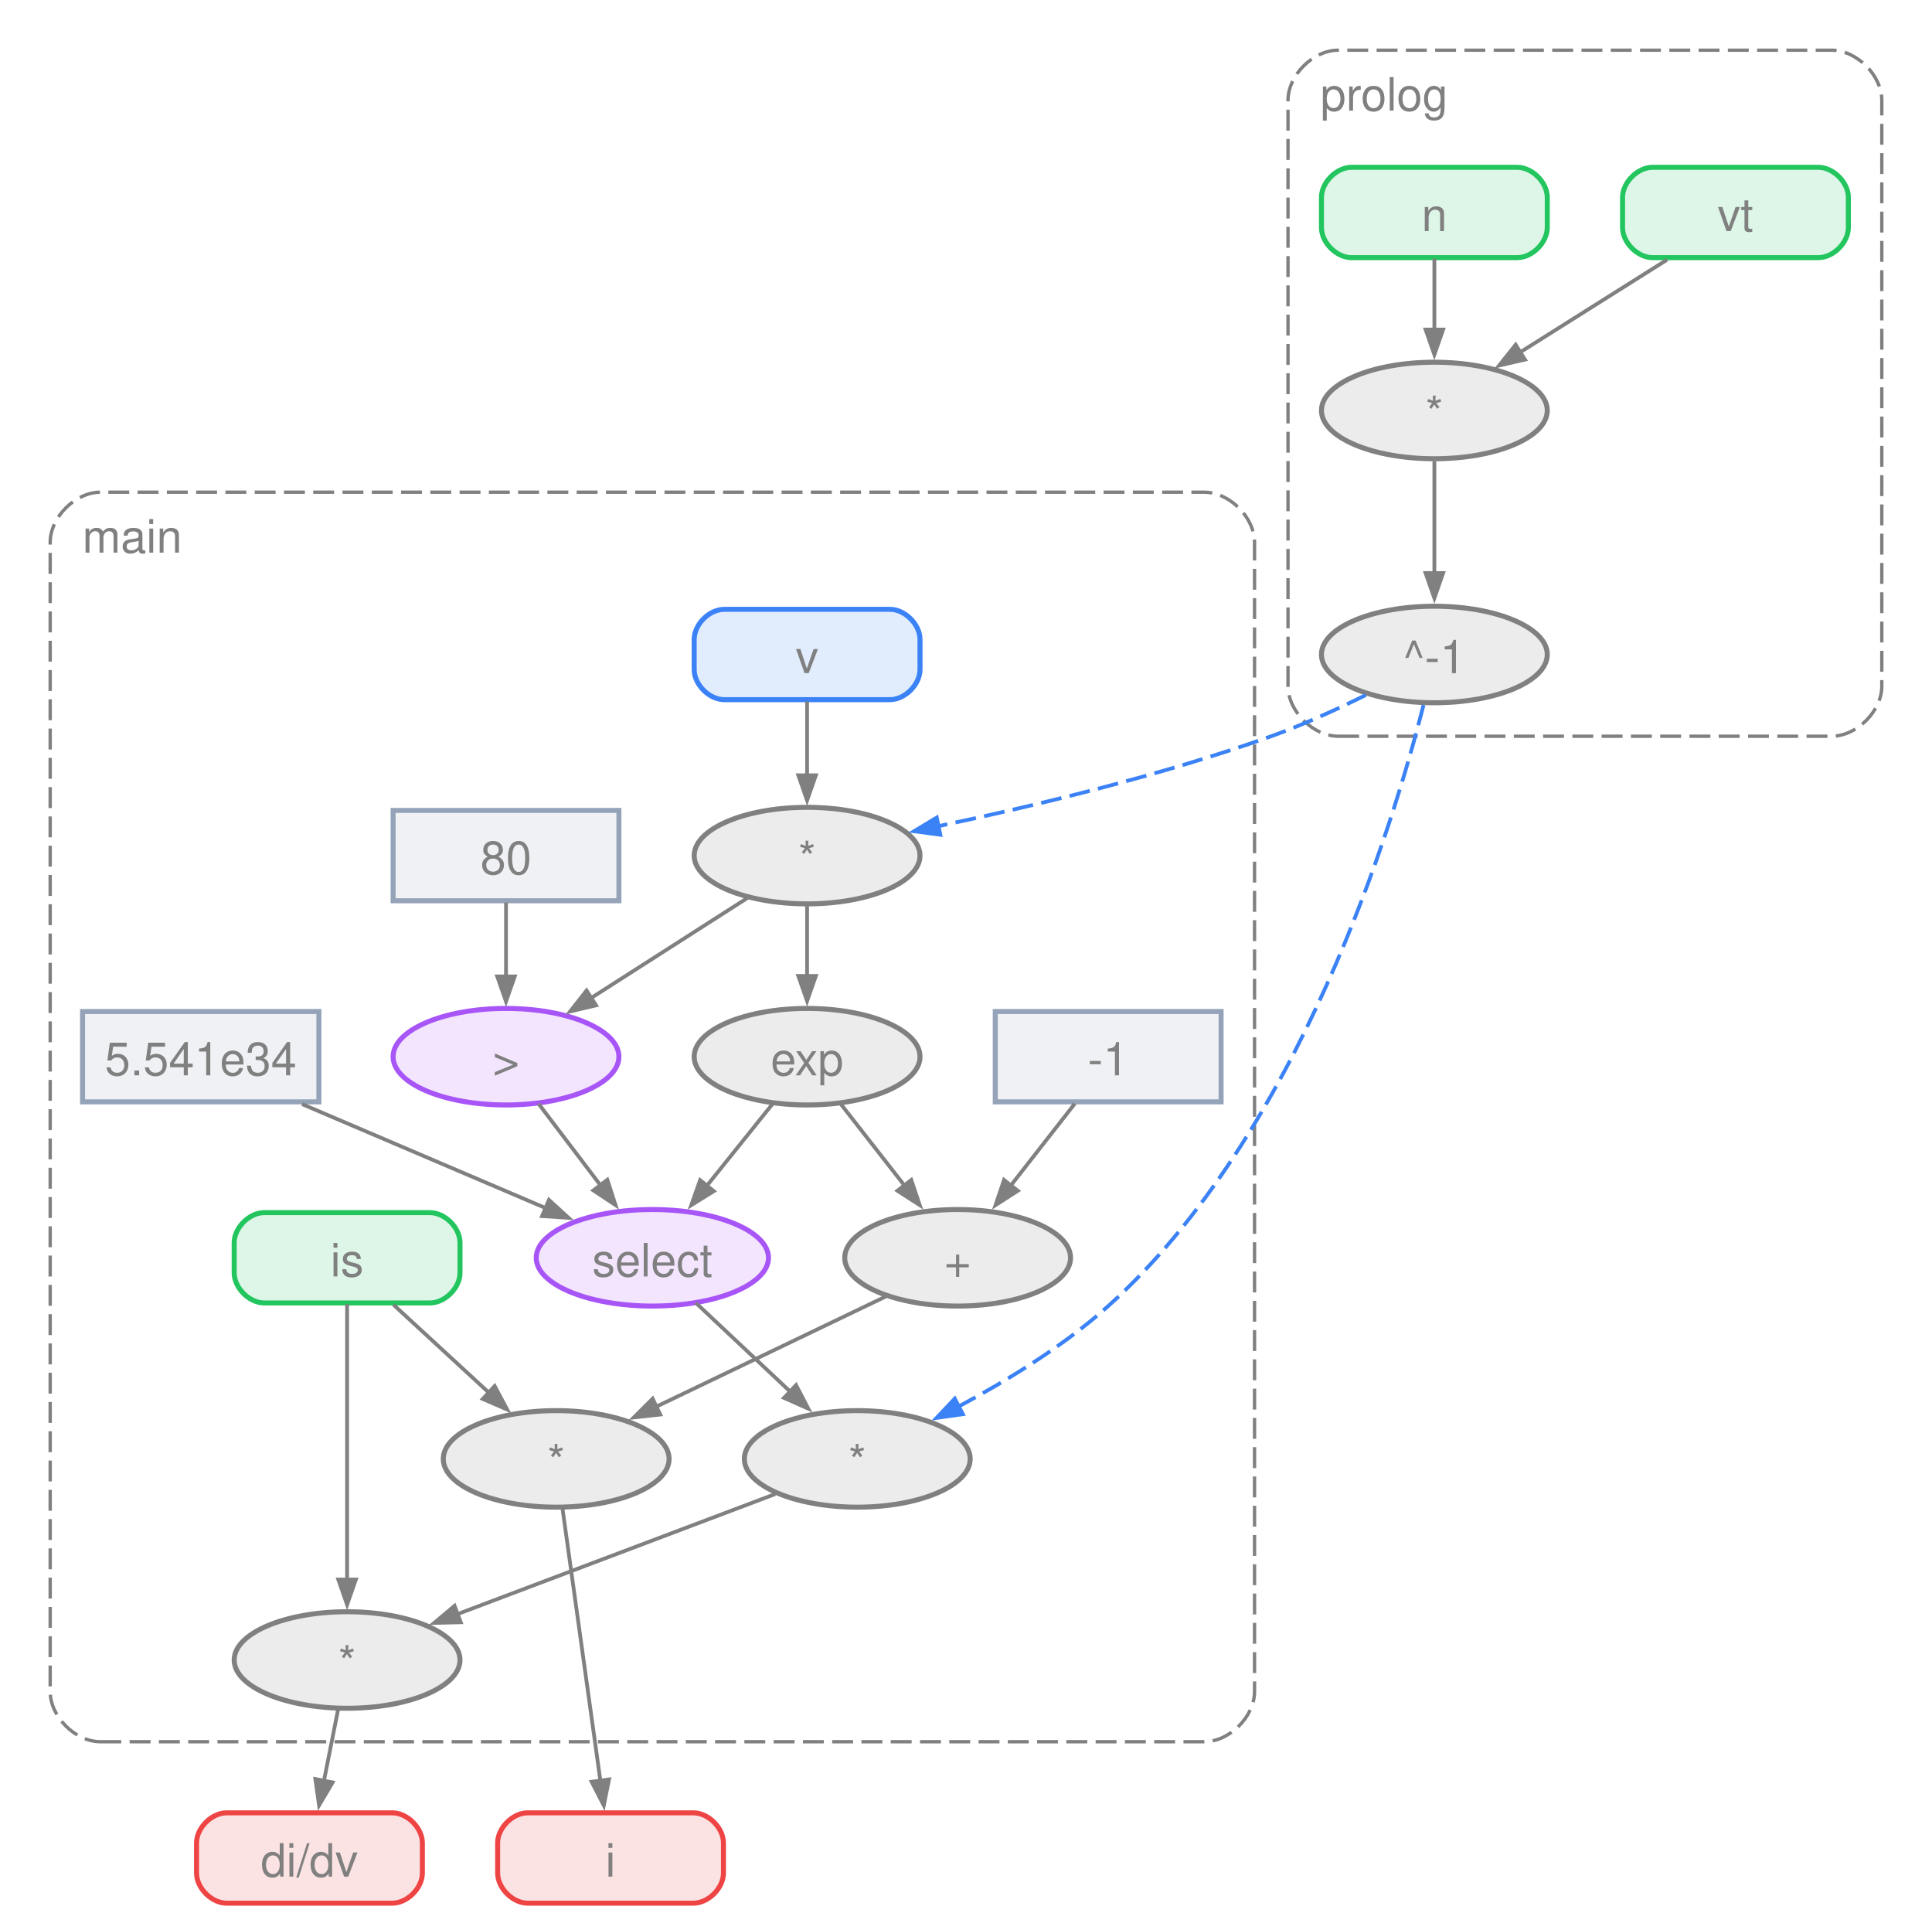
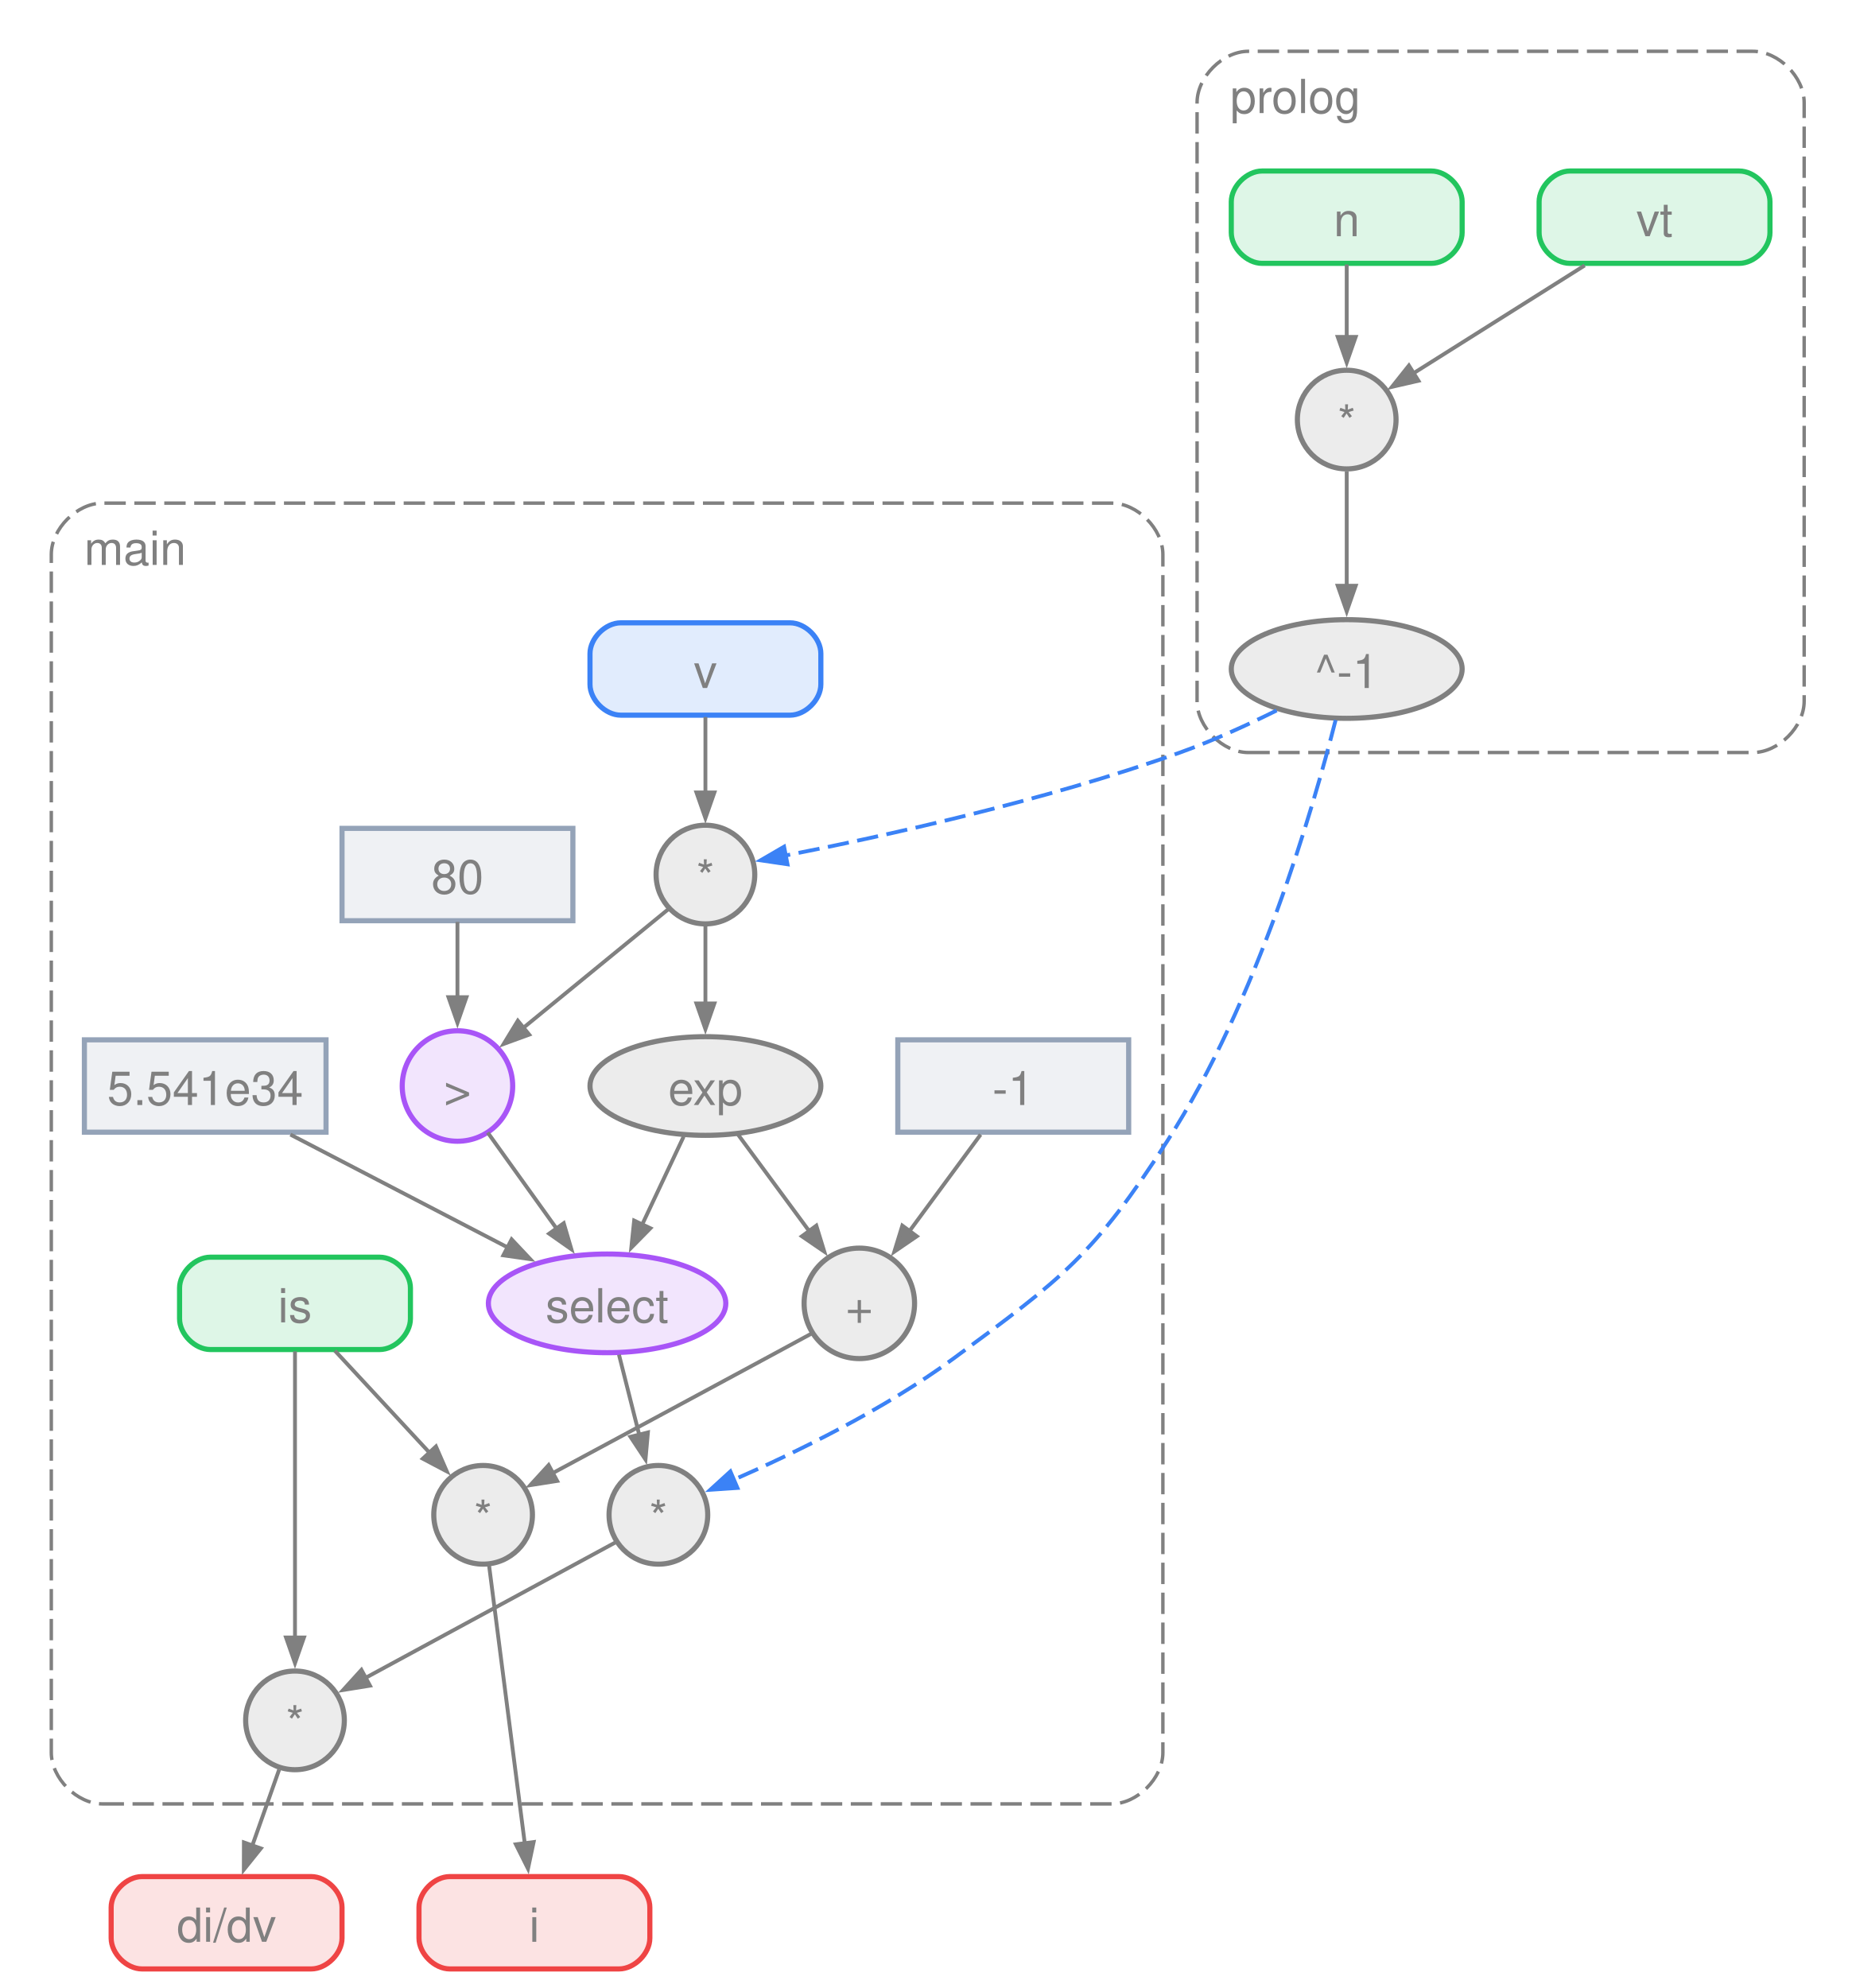
- <svg xmlns="http://www.w3.org/2000/svg" width="462pt" height="459pt" viewBox="0.00 0.00 462.00 459.00">
-   <g id="graph0" class="graph" transform="scale(1 1) rotate(0) translate(4 455.02)">
+ <svg xmlns="http://www.w3.org/2000/svg" width="434pt" height="465pt" viewBox="0.00 0.00 434.00 465.00">
+   <g id="graph0" class="graph" transform="scale(1 1) rotate(0) translate(4 460.54)">
    <g id="clust1" class="cluster">
-       <path fill="none" stroke="#808080" stroke-width="0.8" stroke-dasharray="5,2" d="M316,-279C316,-279 434,-279 434,-279 440,-279 446,-285 446,-291 446,-291 446,-431.02 446,-431.02 446,-437.02 440,-443.02 434,-443.02 434,-443.02 316,-443.02 316,-443.02 310,-443.02 304,-437.02 304,-431.02 304,-431.02 304,-291 304,-291 304,-285 310,-279 316,-279" />
-       <text xml:space="preserve" text-anchor="middle" x="327" y="-428.57" font-family="Helvetica,Arial,sans-serif" font-size="11.00" fill="#808080">prolog</text>
+       <path fill="none" stroke="#808080" stroke-width="0.8" stroke-dasharray="5,2" d="M288,-284.52C288,-284.52 406,-284.52 406,-284.52 412,-284.52 418,-290.52 418,-296.52 418,-296.52 418,-436.54 418,-436.54 418,-442.54 412,-448.54 406,-448.54 406,-448.54 288,-448.54 288,-448.54 282,-448.54 276,-442.54 276,-436.54 276,-436.54 276,-296.52 276,-296.52 276,-290.52 282,-284.52 288,-284.52" />
+       <text xml:space="preserve" text-anchor="middle" x="299" y="-434.09" font-family="Helvetica,Arial,sans-serif" font-size="11.00" fill="#808080">prolog</text>
    </g>
    <g id="clust2" class="cluster">
-       <path fill="none" stroke="#808080" stroke-width="0.8" stroke-dasharray="5,2" d="M20,-38.6C20,-38.6 284,-38.6 284,-38.6 290,-38.6 296,-44.6 296,-50.6 296,-50.6 296,-325.34 296,-325.34 296,-331.34 290,-337.34 284,-337.34 284,-337.34 20,-337.34 20,-337.34 14,-337.34 8,-331.34 8,-325.34 8,-325.34 8,-50.6 8,-50.6 8,-44.6 14,-38.6 20,-38.6" />
-       <text xml:space="preserve" text-anchor="middle" x="27.62" y="-322.89" font-family="Helvetica,Arial,sans-serif" font-size="11.00" fill="#808080">main</text>
+       <path fill="none" stroke="#808080" stroke-width="0.8" stroke-dasharray="5,2" d="M20,-38.6C20,-38.6 256,-38.6 256,-38.6 262,-38.6 268,-44.6 268,-50.6 268,-50.6 268,-330.86 268,-330.86 268,-336.86 262,-342.86 256,-342.86 256,-342.86 20,-342.86 20,-342.86 14,-342.86 8,-336.86 8,-330.86 8,-330.86 8,-50.6 8,-50.6 8,-44.6 14,-38.6 20,-38.6" />
+       <text xml:space="preserve" text-anchor="middle" x="27.62" y="-328.41" font-family="Helvetica,Arial,sans-serif" font-size="11.00" fill="#808080">main</text>
    </g>
    <g id="node1" class="node">
-       <path fill="#22c55e" fill-opacity="0.149" stroke="#22c55e" stroke-width="1.2" d="M358.8,-415.02C358.8,-415.02 319.2,-415.02 319.2,-415.02 315.6,-415.02 312,-411.42 312,-407.82 312,-407.82 312,-400.62 312,-400.62 312,-397.02 315.6,-393.42 319.2,-393.42 319.2,-393.42 358.8,-393.42 358.8,-393.42 362.4,-393.42 366,-397.02 366,-400.62 366,-400.62 366,-407.82 366,-407.82 366,-411.42 362.4,-415.02 358.8,-415.02" />
-       <text xml:space="preserve" text-anchor="middle" x="339" y="-399.77" font-family="Helvetica,Arial,sans-serif" font-size="11.00" fill="#808080">n</text>
+       <path fill="#22c55e" fill-opacity="0.149" stroke="#22c55e" stroke-width="1.2" d="M330.8,-420.54C330.8,-420.54 291.2,-420.54 291.2,-420.54 287.6,-420.54 284,-416.94 284,-413.34 284,-413.34 284,-406.14 284,-406.14 284,-402.54 287.6,-398.94 291.2,-398.94 291.2,-398.94 330.8,-398.94 330.8,-398.94 334.4,-398.94 338,-402.54 338,-406.14 338,-406.14 338,-413.34 338,-413.34 338,-416.94 334.4,-420.54 330.8,-420.54" />
+       <text xml:space="preserve" text-anchor="middle" x="311" y="-405.29" font-family="Helvetica,Arial,sans-serif" font-size="11.00" fill="#808080">n</text>
    </g>
    <g id="node3" class="node">
-       <ellipse fill="#808080" fill-opacity="0.149" stroke="#808080" stroke-width="1.2" cx="339" cy="-356.88" rx="27" ry="11.54" />
-       <text xml:space="preserve" text-anchor="middle" x="339" y="-352.43" font-family="Helvetica,Arial,sans-serif" font-size="11.00" fill="#808080">*</text>
+       <ellipse fill="#808080" fill-opacity="0.149" stroke="#808080" stroke-width="1.2" cx="311" cy="-362.4" rx="11.54" ry="11.54" />
+       <text xml:space="preserve" text-anchor="middle" x="311" y="-357.95" font-family="Helvetica,Arial,sans-serif" font-size="11.00" fill="#808080">*</text>
    </g>
    <g id="edge1" class="edge">
-       <path fill="none" stroke="#808080" stroke-width="0.9" d="M339,-393.16C339,-388.09 339,-381.8 339,-375.94" />
-       <polygon fill="#808080" stroke="#808080" stroke-width="0.9" points="341.1,-376.23 339,-370.23 336.9,-376.23 341.1,-376.23" />
+       <path fill="none" stroke="#808080" stroke-width="0.9" d="M311,-398.67C311,-393.61 311,-387.32 311,-381.45" />
+       <polygon fill="#808080" stroke="#808080" stroke-width="0.9" points="313.1,-381.74 311,-375.74 308.9,-381.74 313.1,-381.74" />
    </g>
    <g id="node2" class="node">
-       <path fill="#22c55e" fill-opacity="0.149" stroke="#22c55e" stroke-width="1.2" d="M430.8,-415.02C430.8,-415.02 391.2,-415.02 391.2,-415.02 387.6,-415.02 384,-411.42 384,-407.82 384,-407.82 384,-400.62 384,-400.62 384,-397.02 387.6,-393.42 391.2,-393.42 391.2,-393.42 430.8,-393.42 430.8,-393.42 434.4,-393.42 438,-397.02 438,-400.62 438,-400.62 438,-407.82 438,-407.82 438,-411.42 434.4,-415.02 430.8,-415.02" />
-       <text xml:space="preserve" text-anchor="middle" x="411" y="-399.77" font-family="Helvetica,Arial,sans-serif" font-size="11.00" fill="#808080">vt</text>
+       <path fill="#22c55e" fill-opacity="0.149" stroke="#22c55e" stroke-width="1.2" d="M402.8,-420.54C402.8,-420.54 363.2,-420.54 363.2,-420.54 359.6,-420.54 356,-416.94 356,-413.34 356,-413.34 356,-406.14 356,-406.14 356,-402.54 359.6,-398.94 363.2,-398.94 363.2,-398.94 402.8,-398.94 402.8,-398.94 406.4,-398.94 410,-402.54 410,-406.14 410,-406.14 410,-413.34 410,-413.34 410,-416.94 406.4,-420.54 402.8,-420.54" />
+       <text xml:space="preserve" text-anchor="middle" x="383" y="-405.29" font-family="Helvetica,Arial,sans-serif" font-size="11.00" fill="#808080">vt</text>
    </g>
    <g id="edge2" class="edge">
-       <path fill="none" stroke="#808080" stroke-width="0.9" d="M394.66,-392.93C384.16,-386.32 370.44,-377.68 359.25,-370.63" />
-       <polygon fill="#808080" stroke="#808080" stroke-width="0.9" points="360.67,-369.05 354.48,-367.63 358.44,-372.6 360.67,-369.05" />
+       <path fill="none" stroke="#808080" stroke-width="0.9" d="M366.66,-398.45C354.62,-390.86 338.34,-380.61 326.5,-373.16" />
+       <polygon fill="#808080" stroke="#808080" stroke-width="0.9" points="327.78,-371.48 321.59,-370.06 325.55,-375.04 327.78,-371.48" />
    </g>
    <g id="node4" class="node">
-       <ellipse fill="#808080" fill-opacity="0.149" stroke="#808080" stroke-width="1.2" cx="339" cy="-298.54" rx="27" ry="11.54" />
-       <text xml:space="preserve" text-anchor="middle" x="339" y="-294.09" font-family="Helvetica,Arial,sans-serif" font-size="11.00" fill="#808080">^-1</text>
+       <ellipse fill="#808080" fill-opacity="0.149" stroke="#808080" stroke-width="1.2" cx="311" cy="-304.06" rx="27" ry="11.54" />
+       <text xml:space="preserve" text-anchor="middle" x="311" y="-299.61" font-family="Helvetica,Arial,sans-serif" font-size="11.00" fill="#808080">^-1</text>
    </g>
    <g id="edge3" class="edge">
-       <path fill="none" stroke="#808080" stroke-width="0.9" d="M339,-344.75C339,-337.11 339,-326.79 339,-317.94" />
-       <polygon fill="#808080" stroke="#808080" stroke-width="0.9" points="341.1,-318.01 339,-312.01 336.9,-318.01 341.1,-318.01" />
+       <path fill="none" stroke="#808080" stroke-width="0.9" d="M311,-350.26C311,-342.62 311,-332.31 311,-323.46" />
+       <polygon fill="#808080" stroke="#808080" stroke-width="0.9" points="313.1,-323.53 311,-317.53 308.9,-323.53 313.1,-323.53" />
    </g>
    <g id="node7" class="node">
-       <ellipse fill="#808080" fill-opacity="0.149" stroke="#808080" stroke-width="1.2" cx="189" cy="-250.46" rx="27" ry="11.54" />
-       <text xml:space="preserve" text-anchor="middle" x="189" y="-246.01" font-family="Helvetica,Arial,sans-serif" font-size="11.00" fill="#808080">*</text>
+       <ellipse fill="#808080" fill-opacity="0.149" stroke="#808080" stroke-width="1.2" cx="161" cy="-255.98" rx="11.54" ry="11.54" />
+       <text xml:space="preserve" text-anchor="middle" x="161" y="-251.53" font-family="Helvetica,Arial,sans-serif" font-size="11.00" fill="#808080">*</text>
    </g>
    <g id="edge5" class="edge">
-       <path fill="none" stroke="#3b82f6" stroke-width="0.9" stroke-dasharray="5,2" d="M322.61,-288.85C315.76,-285.45 307.62,-281.73 300,-279 273.68,-269.59 242.75,-262.2 220.23,-257.46" />
-       <polygon fill="#3b82f6" stroke="#3b82f6" stroke-width="0.9" points="220.86,-255.44 214.56,-256.28 220.01,-259.56 220.86,-255.44" />
+       <path fill="none" stroke="#3b82f6" stroke-width="0.9" stroke-dasharray="5,2" d="M294.61,-294.36C287.76,-290.97 279.62,-287.24 272,-284.52 240.39,-273.21 202.12,-264.83 179.77,-260.44" />
+       <polygon fill="#3b82f6" stroke="#3b82f6" stroke-width="0.9" points="180.2,-258.38 173.91,-259.31 179.4,-262.5 180.2,-258.38" />
    </g>
    <g id="node13" class="node">
-       <ellipse fill="#808080" fill-opacity="0.149" stroke="#808080" stroke-width="1.2" cx="201" cy="-106.22" rx="27" ry="11.54" />
-       <text xml:space="preserve" text-anchor="middle" x="201" y="-101.77" font-family="Helvetica,Arial,sans-serif" font-size="11.00" fill="#808080">*</text>
+       <ellipse fill="#808080" fill-opacity="0.149" stroke="#808080" stroke-width="1.2" cx="150" cy="-106.22" rx="11.54" ry="11.54" />
+       <text xml:space="preserve" text-anchor="middle" x="150" y="-101.77" font-family="Helvetica,Arial,sans-serif" font-size="11.00" fill="#808080">*</text>
    </g>
    <g id="edge12" class="edge">
-       <path fill="none" stroke="#3b82f6" stroke-width="0.9" stroke-dasharray="5,2" d="M336.41,-286.46C329.31,-258.43 306.91,-183.96 261,-142.76 250.38,-133.23 236.82,-124.94 225.28,-118.77" />
-       <polygon fill="#3b82f6" stroke="#3b82f6" stroke-width="0.9" points="226.26,-116.91 219.96,-116.02 224.32,-120.64 226.26,-116.91" />
+       <path fill="none" stroke="#3b82f6" stroke-width="0.9" stroke-dasharray="5,2" d="M308.4,-292.11C303.2,-271.6 290.15,-226.46 269,-193.6 251.85,-166.95 244.52,-161.55 219,-142.76 202.77,-130.81 181.96,-120.7 167.46,-114.35" />
+       <polygon fill="#3b82f6" stroke="#3b82f6" stroke-width="0.9" points="168.49,-112.51 162.14,-112.08 166.84,-116.37 168.49,-112.51" />
    </g>
    <g id="node5" class="node">
-       <path fill="#3b82f6" fill-opacity="0.149" stroke="#3b82f6" stroke-width="1.2" d="M208.8,-309.34C208.8,-309.34 169.2,-309.34 169.2,-309.34 165.6,-309.34 162,-305.74 162,-302.14 162,-302.14 162,-294.94 162,-294.94 162,-291.34 165.6,-287.74 169.2,-287.74 169.2,-287.74 208.8,-287.74 208.8,-287.74 212.4,-287.74 216,-291.34 216,-294.94 216,-294.94 216,-302.14 216,-302.14 216,-305.74 212.4,-309.34 208.8,-309.34" />
-       <text xml:space="preserve" text-anchor="middle" x="189" y="-294.09" font-family="Helvetica,Arial,sans-serif" font-size="11.00" fill="#808080">v</text>
+       <path fill="#3b82f6" fill-opacity="0.149" stroke="#3b82f6" stroke-width="1.2" d="M180.8,-314.86C180.8,-314.86 141.2,-314.86 141.2,-314.86 137.6,-314.86 134,-311.26 134,-307.66 134,-307.66 134,-300.46 134,-300.46 134,-296.86 137.6,-293.26 141.2,-293.26 141.2,-293.26 180.8,-293.26 180.8,-293.26 184.4,-293.26 188,-296.86 188,-300.46 188,-300.46 188,-307.66 188,-307.66 188,-311.26 184.4,-314.86 180.8,-314.86" />
+       <text xml:space="preserve" text-anchor="middle" x="161" y="-299.61" font-family="Helvetica,Arial,sans-serif" font-size="11.00" fill="#808080">v</text>
    </g>
    <g id="edge4" class="edge">
-       <path fill="none" stroke="#808080" stroke-width="0.9" d="M189,-287.31C189,-282.09 189,-275.59 189,-269.55" />
-       <polygon fill="#808080" stroke="#808080" stroke-width="0.9" points="191.1,-269.66 189,-263.66 186.9,-269.66 191.1,-269.66" />
+       <path fill="none" stroke="#808080" stroke-width="0.9" d="M161,-292.83C161,-287.61 161,-281.1 161,-275.07" />
+       <polygon fill="#808080" stroke="#808080" stroke-width="0.9" points="163.1,-275.18 161,-269.18 158.9,-275.18 163.1,-275.18" />
    </g>
    <g id="node6" class="node">
-       <path fill="#22c55e" fill-opacity="0.149" stroke="#22c55e" stroke-width="1.2" d="M98.8,-165.1C98.8,-165.1 59.2,-165.1 59.2,-165.1 55.6,-165.1 52,-161.5 52,-157.9 52,-157.9 52,-150.7 52,-150.7 52,-147.1 55.6,-143.5 59.2,-143.5 59.2,-143.5 98.8,-143.5 98.8,-143.5 102.4,-143.5 106,-147.1 106,-150.7 106,-150.7 106,-157.9 106,-157.9 106,-161.5 102.4,-165.1 98.8,-165.1" />
-       <text xml:space="preserve" text-anchor="middle" x="79" y="-149.85" font-family="Helvetica,Arial,sans-serif" font-size="11.00" fill="#808080">is</text>
+       <path fill="#22c55e" fill-opacity="0.149" stroke="#22c55e" stroke-width="1.2" d="M84.8,-166.48C84.8,-166.48 45.2,-166.48 45.2,-166.48 41.6,-166.48 38,-162.88 38,-159.28 38,-159.28 38,-152.08 38,-152.08 38,-148.48 41.6,-144.88 45.2,-144.88 45.2,-144.88 84.8,-144.88 84.8,-144.88 88.4,-144.88 92,-148.48 92,-152.08 92,-152.08 92,-159.28 92,-159.28 92,-162.88 88.4,-166.48 84.8,-166.48" />
+       <text xml:space="preserve" text-anchor="middle" x="65" y="-151.23" font-family="Helvetica,Arial,sans-serif" font-size="11.00" fill="#808080">is</text>
    </g>
    <g id="node16" class="node">
-       <ellipse fill="#808080" fill-opacity="0.149" stroke="#808080" stroke-width="1.2" cx="79" cy="-58.14" rx="27" ry="11.54" />
-       <text xml:space="preserve" text-anchor="middle" x="79" y="-53.69" font-family="Helvetica,Arial,sans-serif" font-size="11.00" fill="#808080">*</text>
+       <ellipse fill="#808080" fill-opacity="0.149" stroke="#808080" stroke-width="1.2" cx="65" cy="-58.14" rx="11.54" ry="11.54" />
+       <text xml:space="preserve" text-anchor="middle" x="65" y="-53.69" font-family="Helvetica,Arial,sans-serif" font-size="11.00" fill="#808080">*</text>
    </g>
    <g id="edge16" class="edge">
-       <path fill="none" stroke="#808080" stroke-width="0.9" d="M79,-143.22C79,-127.48 79,-96.81 79,-77.18" />
-       <polygon fill="#808080" stroke="#808080" stroke-width="0.9" points="81.1,-77.37 79,-71.37 76.9,-77.37 81.1,-77.37" />
+       <path fill="none" stroke="#808080" stroke-width="0.9" d="M65,-144.45C65,-128.48 65,-97.36 65,-77.44" />
+       <polygon fill="#808080" stroke="#808080" stroke-width="0.9" points="67.1,-77.53 65,-71.53 62.9,-77.53 67.1,-77.53" />
    </g>
    <g id="node17" class="node">
-       <ellipse fill="#808080" fill-opacity="0.149" stroke="#808080" stroke-width="1.2" cx="129" cy="-106.22" rx="27" ry="11.54" />
-       <text xml:space="preserve" text-anchor="middle" x="129" y="-101.77" font-family="Helvetica,Arial,sans-serif" font-size="11.00" fill="#808080">*</text>
+       <ellipse fill="#808080" fill-opacity="0.149" stroke="#808080" stroke-width="1.2" cx="109" cy="-106.22" rx="11.54" ry="11.54" />
+       <text xml:space="preserve" text-anchor="middle" x="109" y="-101.77" font-family="Helvetica,Arial,sans-serif" font-size="11.00" fill="#808080">*</text>
    </g>
    <g id="edge18" class="edge">
-       <path fill="none" stroke="#808080" stroke-width="0.9" d="M90.1,-143.07C96.79,-136.9 105.44,-128.94 112.88,-122.08" />
-       <polygon fill="#808080" stroke="#808080" stroke-width="0.9" points="114.29,-123.64 117.28,-118.02 111.44,-120.55 114.29,-123.64" />
+       <path fill="none" stroke="#808080" stroke-width="0.9" d="M74.33,-144.61C80.89,-137.54 89.73,-128.01 96.84,-120.34" />
+       <polygon fill="#808080" stroke="#808080" stroke-width="0.9" points="97.97,-122.21 100.51,-116.38 94.89,-119.35 97.97,-122.21" />
    </g>
    <g id="node9" class="node">
-       <ellipse fill="#a855f7" fill-opacity="0.149" stroke="#a855f7" stroke-width="1.2" cx="117" cy="-202.38" rx="27" ry="11.54" />
-       <text xml:space="preserve" text-anchor="middle" x="117" y="-197.93" font-family="Helvetica,Arial,sans-serif" font-size="11.00" fill="#808080">&gt;</text>
+       <ellipse fill="#a855f7" fill-opacity="0.149" stroke="#a855f7" stroke-width="1.2" cx="103" cy="-206.52" rx="12.92" ry="12.92" />
+       <text xml:space="preserve" text-anchor="middle" x="103" y="-202.07" font-family="Helvetica,Arial,sans-serif" font-size="11.00" fill="#808080">&gt;</text>
    </g>
    <g id="edge6" class="edge">
-       <path fill="none" stroke="#808080" stroke-width="0.9" d="M174.78,-240.36C164.03,-233.48 149.13,-223.94 137.15,-216.28" />
-       <polygon fill="#808080" stroke="#808080" stroke-width="0.9" points="138.53,-214.66 132.34,-213.2 136.26,-218.2 138.53,-214.66" />
+       <path fill="none" stroke="#808080" stroke-width="0.9" d="M152.44,-247.97C143.51,-240.66 129.31,-229.04 118.42,-220.13" />
+       <polygon fill="#808080" stroke="#808080" stroke-width="0.9" points="119.78,-218.54 113.81,-216.36 117.12,-221.79 119.78,-218.54" />
    </g>
    <g id="node10" class="node">
-       <ellipse fill="#808080" fill-opacity="0.149" stroke="#808080" stroke-width="1.2" cx="189" cy="-202.38" rx="27" ry="11.54" />
-       <text xml:space="preserve" text-anchor="middle" x="189" y="-197.93" font-family="Helvetica,Arial,sans-serif" font-size="11.00" fill="#808080">exp</text>
+       <ellipse fill="#808080" fill-opacity="0.149" stroke="#808080" stroke-width="1.2" cx="161" cy="-206.52" rx="27" ry="11.54" />
+       <text xml:space="preserve" text-anchor="middle" x="161" y="-202.07" font-family="Helvetica,Arial,sans-serif" font-size="11.00" fill="#808080">exp</text>
    </g>
    <g id="edge8" class="edge">
-       <path fill="none" stroke="#808080" stroke-width="0.9" d="M189,-238.77C189,-233.61 189,-227.28 189,-221.4" />
-       <polygon fill="#808080" stroke="#808080" stroke-width="0.9" points="191.1,-221.69 189,-215.69 186.9,-221.69 191.1,-221.69" />
+       <path fill="none" stroke="#808080" stroke-width="0.9" d="M161,-243.97C161,-238.58 161,-231.94 161,-225.82" />
+       <polygon fill="#808080" stroke="#808080" stroke-width="0.9" points="163.1,-225.83 161,-219.83 158.9,-225.83 163.1,-225.83" />
    </g>
    <g id="node8" class="node">
-       <polygon fill="#94a3b8" fill-opacity="0.149" stroke="#94a3b8" stroke-width="1.2" points="144,-261.26 90,-261.26 90,-239.66 144,-239.66 144,-261.26" />
-       <text xml:space="preserve" text-anchor="middle" x="117" y="-246.01" font-family="Helvetica,Arial,sans-serif" font-size="11.00" fill="#808080">80</text>
+       <polygon fill="#94a3b8" fill-opacity="0.149" stroke="#94a3b8" stroke-width="1.2" points="130,-266.78 76,-266.78 76,-245.18 130,-245.18 130,-266.78" />
+       <text xml:space="preserve" text-anchor="middle" x="103" y="-251.53" font-family="Helvetica,Arial,sans-serif" font-size="11.00" fill="#808080">80</text>
    </g>
    <g id="edge7" class="edge">
-       <path fill="none" stroke="#808080" stroke-width="0.9" d="M117,-239.23C117,-234.01 117,-227.51 117,-221.47" />
-       <polygon fill="#808080" stroke="#808080" stroke-width="0.9" points="119.1,-221.58 117,-215.58 114.9,-221.58 119.1,-221.58" />
+       <path fill="none" stroke="#808080" stroke-width="0.9" d="M103,-244.91C103,-239.67 103,-233.08 103,-226.9" />
+       <polygon fill="#808080" stroke="#808080" stroke-width="0.9" points="105.1,-227.29 103,-221.29 100.9,-227.29 105.1,-227.29" />
    </g>
    <g id="node12" class="node">
-       <ellipse fill="#a855f7" fill-opacity="0.149" stroke="#a855f7" stroke-width="1.2" cx="152" cy="-154.3" rx="27.77" ry="11.54" />
-       <text xml:space="preserve" text-anchor="middle" x="152" y="-149.85" font-family="Helvetica,Arial,sans-serif" font-size="11.00" fill="#808080">select</text>
+       <ellipse fill="#a855f7" fill-opacity="0.149" stroke="#a855f7" stroke-width="1.2" cx="138" cy="-155.68" rx="27.77" ry="11.54" />
+       <text xml:space="preserve" text-anchor="middle" x="138" y="-151.23" font-family="Helvetica,Arial,sans-serif" font-size="11.00" fill="#808080">select</text>
    </g>
    <g id="edge9" class="edge">
-       <path fill="none" stroke="#808080" stroke-width="0.9" d="M124.77,-191.15C129.15,-185.39 134.72,-178.05 139.68,-171.52" />
-       <polygon fill="#808080" stroke="#808080" stroke-width="0.9" points="141.23,-172.95 143.19,-166.9 137.89,-170.41 141.23,-172.95" />
+       <path fill="none" stroke="#808080" stroke-width="0.9" d="M110.08,-195.63C114.7,-189.19 120.84,-180.62 126.19,-173.16" />
+       <polygon fill="#808080" stroke="#808080" stroke-width="0.9" points="127.86,-174.43 129.65,-168.33 124.45,-171.98 127.86,-174.43" />
    </g>
    <g id="edge11" class="edge">
-       <path fill="none" stroke="#808080" stroke-width="0.9" d="M180.79,-191.15C176.16,-185.39 170.27,-178.05 165.03,-171.52" />
-       <polygon fill="#808080" stroke="#808080" stroke-width="0.9" points="166.69,-170.24 161.3,-166.88 163.42,-172.87 166.69,-170.24" />
+       <path fill="none" stroke="#808080" stroke-width="0.9" d="M155.9,-194.68C153.04,-188.61 149.41,-180.9 146.16,-174.01" />
+       <polygon fill="#808080" stroke="#808080" stroke-width="0.9" points="148.13,-173.25 143.67,-168.72 144.33,-175.04 148.13,-173.25" />
    </g>
    <g id="node15" class="node">
-       <ellipse fill="#808080" fill-opacity="0.149" stroke="#808080" stroke-width="1.2" cx="225" cy="-154.3" rx="27" ry="11.54" />
-       <text xml:space="preserve" text-anchor="middle" x="225" y="-149.85" font-family="Helvetica,Arial,sans-serif" font-size="11.00" fill="#808080">+</text>
+       <ellipse fill="#808080" fill-opacity="0.149" stroke="#808080" stroke-width="1.2" cx="197" cy="-155.68" rx="12.92" ry="12.92" />
+       <text xml:space="preserve" text-anchor="middle" x="197" y="-151.23" font-family="Helvetica,Arial,sans-serif" font-size="11.00" fill="#808080">+</text>
    </g>
    <g id="edge14" class="edge">
-       <path fill="none" stroke="#808080" stroke-width="0.9" d="M196.99,-191.15C201.49,-185.39 207.22,-178.05 212.33,-171.52" />
-       <polygon fill="#808080" stroke="#808080" stroke-width="0.9" points="213.91,-172.91 215.94,-166.89 210.6,-170.33 213.91,-172.91" />
+       <path fill="none" stroke="#808080" stroke-width="0.9" d="M168.63,-195.16C173.47,-188.6 179.82,-179.98 185.29,-172.56" />
+       <polygon fill="#808080" stroke="#808080" stroke-width="0.9" points="186.94,-173.86 188.81,-167.78 183.56,-171.37 186.94,-173.86" />
    </g>
    <g id="node11" class="node">
-       <polygon fill="#94a3b8" fill-opacity="0.149" stroke="#94a3b8" stroke-width="1.2" points="72.26,-213.18 15.74,-213.18 15.74,-191.58 72.26,-191.58 72.26,-213.18" />
-       <text xml:space="preserve" text-anchor="middle" x="44" y="-197.93" font-family="Helvetica,Arial,sans-serif" font-size="11.00" fill="#808080">5.541e34</text>
+       <polygon fill="#94a3b8" fill-opacity="0.149" stroke="#94a3b8" stroke-width="1.2" points="72.26,-217.32 15.74,-217.32 15.74,-195.72 72.26,-195.72 72.26,-217.32" />
+       <text xml:space="preserve" text-anchor="middle" x="44" y="-202.07" font-family="Helvetica,Arial,sans-serif" font-size="11.00" fill="#808080">5.541e34</text>
    </g>
    <g id="edge10" class="edge">
-       <path fill="none" stroke="#808080" stroke-width="0.9" d="M68.24,-191.04C85.59,-183.64 108.9,-173.69 126.52,-166.17" />
-       <polygon fill="#808080" stroke="#808080" stroke-width="0.9" points="127.27,-168.14 131.96,-163.85 125.62,-164.27 127.27,-168.14" />
+       <path fill="none" stroke="#808080" stroke-width="0.9" d="M63.93,-195.16C78.84,-187.42 99.24,-176.81 114.86,-168.7" />
+       <polygon fill="#808080" stroke="#808080" stroke-width="0.9" points="115.67,-170.65 120.03,-166.02 113.73,-166.92 115.67,-170.65" />
    </g>
    <g id="edge13" class="edge">
-       <path fill="none" stroke="#808080" stroke-width="0.9" d="M162.39,-143.53C169.06,-137.26 177.83,-129 185.34,-121.95" />
-       <polygon fill="#808080" stroke="#808080" stroke-width="0.9" points="186.36,-123.87 189.29,-118.23 183.48,-120.81 186.36,-123.87" />
+       <path fill="none" stroke="#808080" stroke-width="0.9" d="M140.78,-143.67C142.2,-138.08 143.95,-131.16 145.54,-124.85" />
+       <polygon fill="#808080" stroke="#808080" stroke-width="0.9" points="147.55,-125.49 146.98,-119.16 143.47,-124.46 147.55,-125.49" />
    </g>
    <g id="edge17" class="edge">
-       <path fill="none" stroke="#808080" stroke-width="0.9" d="M181.4,-97.82C160.77,-90.02 128.17,-77.71 105.31,-69.08" />
-       <polygon fill="#808080" stroke="#808080" stroke-width="0.9" points="106.18,-67.16 99.83,-67.01 104.7,-71.09 106.18,-67.16" />
+       <path fill="none" stroke="#808080" stroke-width="0.9" d="M139.92,-99.75C125.47,-91.92 98.74,-77.43 81.42,-68.04" />
+       <polygon fill="#808080" stroke="#808080" stroke-width="0.9" points="82.54,-66.26 76.27,-65.25 80.54,-69.95 82.54,-66.26" />
    </g>
    <g id="node14" class="node">
-       <polygon fill="#94a3b8" fill-opacity="0.149" stroke="#94a3b8" stroke-width="1.2" points="288,-213.18 234,-213.18 234,-191.58 288,-191.58 288,-213.18" />
-       <text xml:space="preserve" text-anchor="middle" x="261" y="-197.93" font-family="Helvetica,Arial,sans-serif" font-size="11.00" fill="#808080">-1</text>
+       <polygon fill="#94a3b8" fill-opacity="0.149" stroke="#94a3b8" stroke-width="1.2" points="260,-217.32 206,-217.32 206,-195.72 260,-195.72 260,-217.32" />
+       <text xml:space="preserve" text-anchor="middle" x="233" y="-202.07" font-family="Helvetica,Arial,sans-serif" font-size="11.00" fill="#808080">-1</text>
    </g>
    <g id="edge15" class="edge">
-       <path fill="none" stroke="#808080" stroke-width="0.9" d="M253.01,-191.15C248.51,-185.39 242.78,-178.05 237.67,-171.52" />
-       <polygon fill="#808080" stroke="#808080" stroke-width="0.9" points="239.4,-170.33 234.06,-166.89 236.09,-172.91 239.4,-170.33" />
+       <path fill="none" stroke="#808080" stroke-width="0.9" d="M225.37,-195.16C220.53,-188.6 214.18,-179.98 208.71,-172.56" />
+       <polygon fill="#808080" stroke="#808080" stroke-width="0.9" points="210.44,-171.37 205.19,-167.78 207.06,-173.86 210.44,-171.37" />
    </g>
    <g id="edge19" class="edge">
-       <path fill="none" stroke="#808080" stroke-width="0.9" d="M207.84,-145.06C192.51,-137.7 169.9,-126.85 152.82,-118.65" />
-       <polygon fill="#808080" stroke="#808080" stroke-width="0.9" points="153.88,-116.83 147.57,-116.13 152.07,-120.62 153.88,-116.83" />
+       <path fill="none" stroke="#808080" stroke-width="0.9" d="M185.81,-148.61C182.35,-146.73 178.52,-144.66 175,-142.76 158.03,-133.6 138.6,-123.13 125.23,-115.95" />
+       <polygon fill="#808080" stroke="#808080" stroke-width="0.9" points="126.32,-114.15 120.04,-113.16 124.33,-117.85 126.32,-114.15" />
    </g>
    <g id="node19" class="node">
-       <path fill="#ef4444" fill-opacity="0.149" stroke="#ef4444" stroke-width="1.2" d="M89.8,-21.6C89.8,-21.6 50.2,-21.6 50.2,-21.6 46.6,-21.6 43,-18 43,-14.4 43,-14.4 43,-7.2 43,-7.2 43,-3.6 46.6,0 50.2,0 50.2,0 89.8,0 89.8,0 93.4,0 97,-3.6 97,-7.2 97,-7.2 97,-14.4 97,-14.4 97,-18 93.4,-21.6 89.8,-21.6" />
-       <text xml:space="preserve" text-anchor="middle" x="70" y="-6.35" font-family="Helvetica,Arial,sans-serif" font-size="11.00" fill="#808080">di/dv</text>
+       <path fill="#ef4444" fill-opacity="0.149" stroke="#ef4444" stroke-width="1.2" d="M68.8,-21.6C68.8,-21.6 29.2,-21.6 29.2,-21.6 25.6,-21.6 22,-18 22,-14.4 22,-14.4 22,-7.2 22,-7.2 22,-3.6 25.6,0 29.2,0 29.2,0 68.8,0 68.8,0 72.4,0 76,-3.6 76,-7.2 76,-7.2 76,-14.4 76,-14.4 76,-18 72.4,-21.6 68.8,-21.6" />
+       <text xml:space="preserve" text-anchor="middle" x="49" y="-6.35" font-family="Helvetica,Arial,sans-serif" font-size="11.00" fill="#808080">di/dv</text>
    </g>
    <g id="edge21" class="edge">
-       <path fill="none" stroke="#808080" stroke-width="0.9" d="M76.82,-46.16C75.8,-41 74.55,-34.73 73.41,-28.97" />
-       <polygon fill="#808080" stroke="#808080" stroke-width="0.9" points="75.53,-28.87 72.3,-23.39 71.41,-29.68 75.53,-28.87" />
+       <path fill="none" stroke="#808080" stroke-width="0.9" d="M61.29,-46.62C59.4,-41.28 57.07,-34.67 54.94,-28.64" />
+       <polygon fill="#808080" stroke="#808080" stroke-width="0.9" points="57.01,-28.19 53.03,-23.23 53.05,-29.59 57.01,-28.19" />
    </g>
    <g id="node18" class="node">
-       <path fill="#ef4444" fill-opacity="0.149" stroke="#ef4444" stroke-width="1.2" d="M161.8,-21.6C161.8,-21.6 122.2,-21.6 122.2,-21.6 118.6,-21.6 115,-18 115,-14.4 115,-14.4 115,-7.2 115,-7.2 115,-3.6 118.6,0 122.2,0 122.2,0 161.8,0 161.8,0 165.4,0 169,-3.6 169,-7.2 169,-7.2 169,-14.4 169,-14.4 169,-18 165.4,-21.6 161.8,-21.6" />
-       <text xml:space="preserve" text-anchor="middle" x="142" y="-6.35" font-family="Helvetica,Arial,sans-serif" font-size="11.00" fill="#808080">i</text>
+       <path fill="#ef4444" fill-opacity="0.149" stroke="#ef4444" stroke-width="1.2" d="M140.8,-21.6C140.8,-21.6 101.2,-21.6 101.2,-21.6 97.6,-21.6 94,-18 94,-14.4 94,-14.4 94,-7.2 94,-7.2 94,-3.6 97.6,0 101.2,0 101.2,0 140.8,0 140.8,0 144.4,0 148,-3.6 148,-7.2 148,-7.2 148,-14.4 148,-14.4 148,-18 144.4,-21.6 140.8,-21.6" />
+       <text xml:space="preserve" text-anchor="middle" x="121" y="-6.35" font-family="Helvetica,Arial,sans-serif" font-size="11.00" fill="#808080">i</text>
    </g>
    <g id="edge20" class="edge">
-       <path fill="none" stroke="#808080" stroke-width="0.9" d="M130.54,-94.14C132.78,-78.08 136.94,-48.19 139.58,-29.19" />
-       <polygon fill="#808080" stroke="#808080" stroke-width="0.9" points="141.64,-29.59 140.39,-23.36 137.48,-29.02 141.64,-29.59" />
+       <path fill="none" stroke="#808080" stroke-width="0.9" d="M110.38,-94.5C112.42,-78.58 116.29,-48.5 118.75,-29.34" />
+       <polygon fill="#808080" stroke="#808080" stroke-width="0.9" points="120.82,-29.68 119.5,-23.46 116.66,-29.14 120.82,-29.68" />
    </g>
  </g>
</svg>
